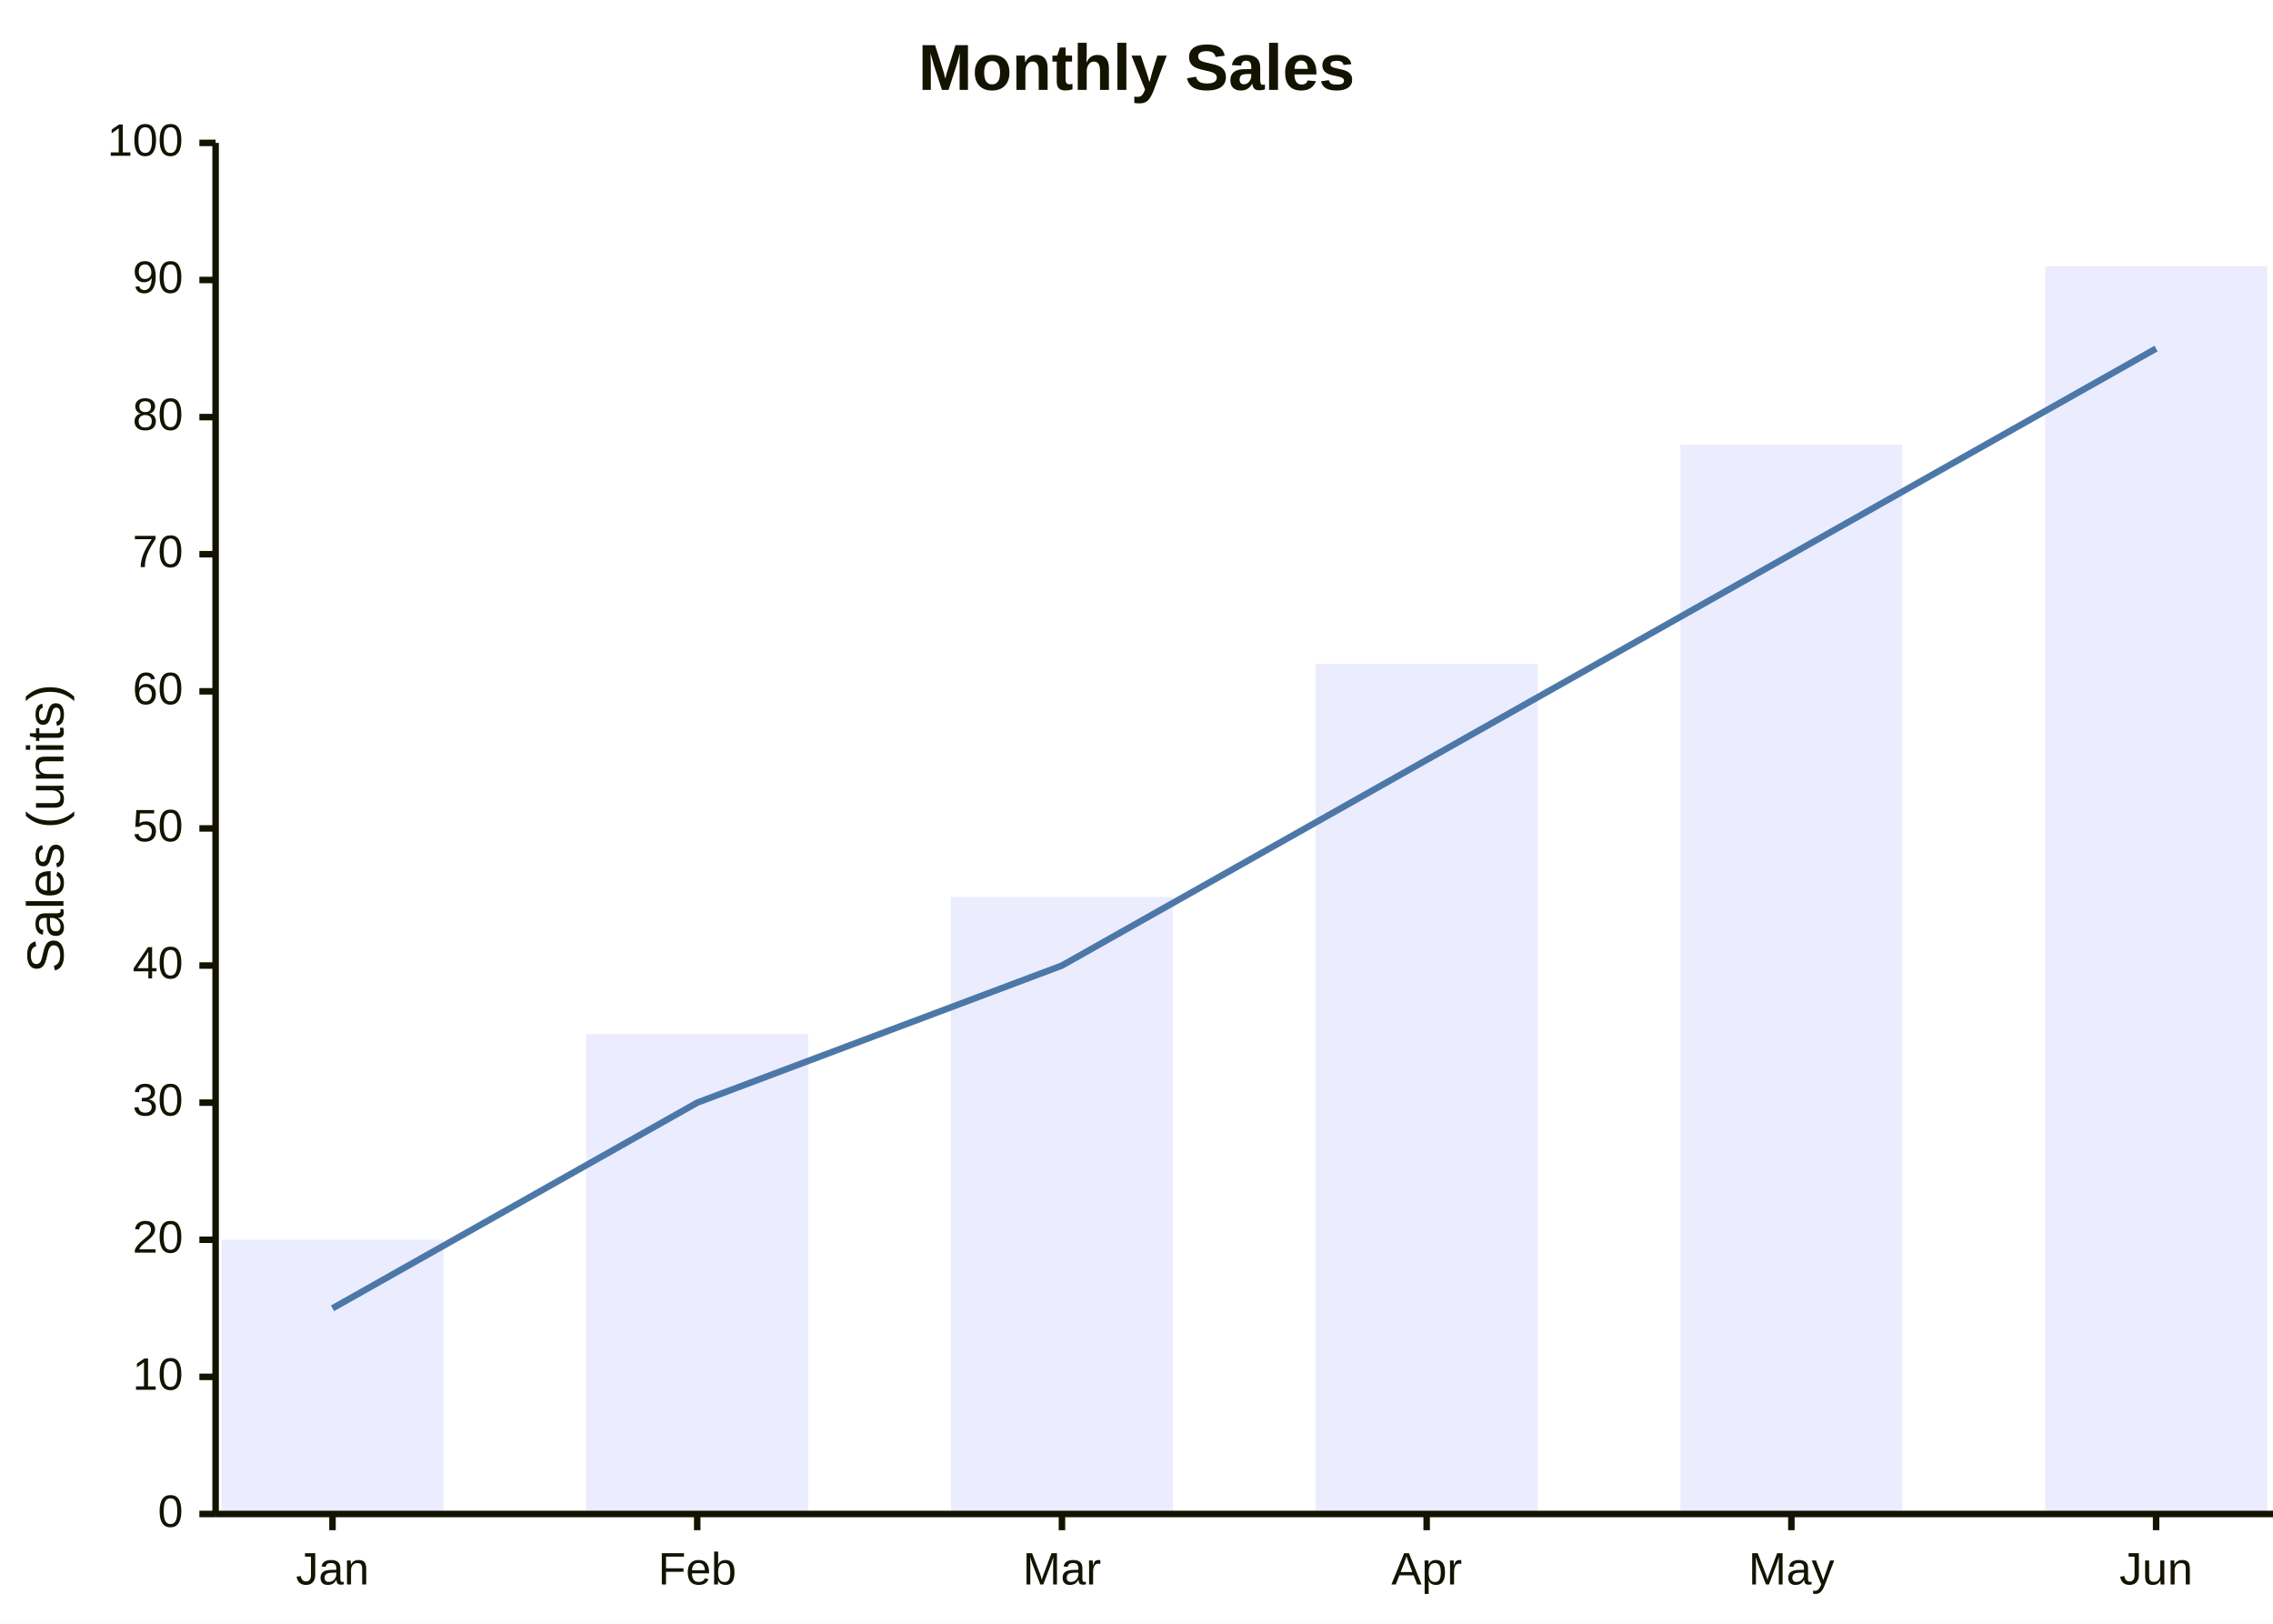
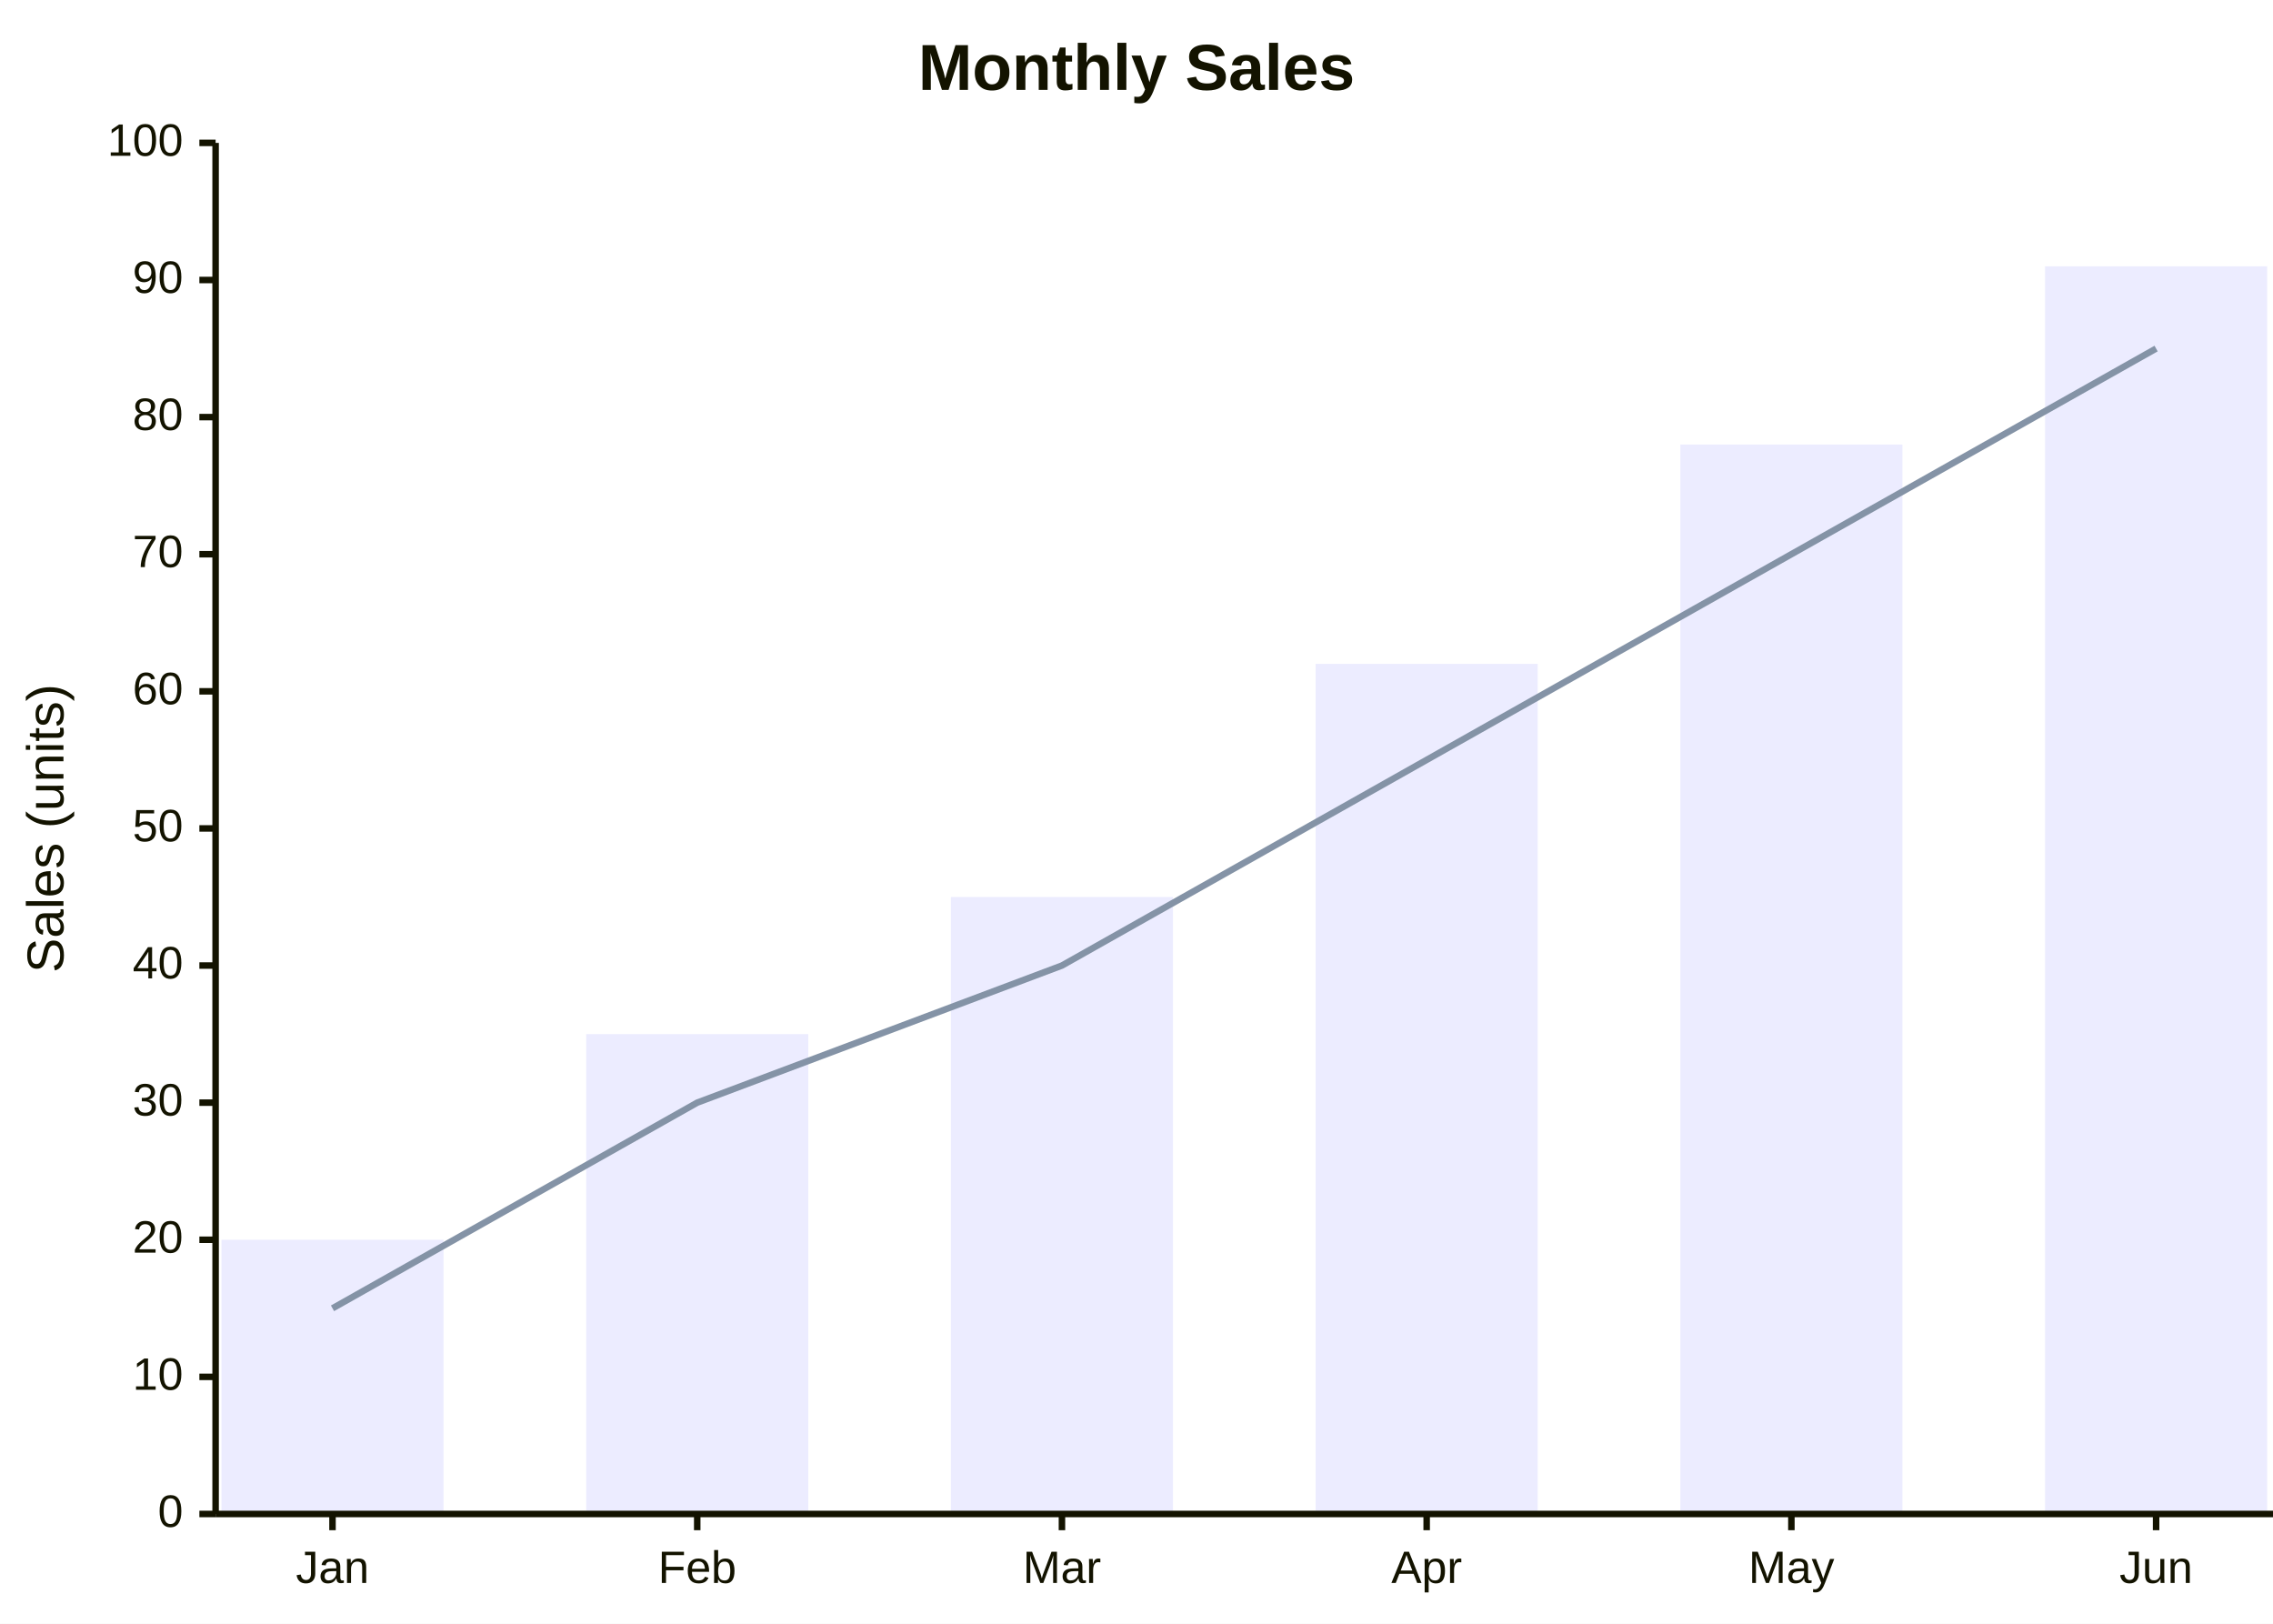
<svg xmlns="http://www.w3.org/2000/svg" width="700" height="500" viewBox="0 0 700 500" class="mermaid">
  <style>

.mermaid {
  font-family: trebuchet ms, verdana, arial, sans-serif;
  font-size: 16px;
}

.node rect,
.node polygon,
.node circle,
.node ellipse,
.node path {
  fill: #ECECFF;
  stroke: #9370DB;
  stroke-width: 1px;
}

.node line {
  stroke: #9370DB;
  stroke-width: 1px;
}

.node .label {
  fill: #333333;
}

.node text {
  fill: #333333;
  font-family: trebuchet ms, verdana, arial, sans-serif;
  font-size: 16px;
}

.edge-path {
  fill: none;
  stroke: #333333;
  stroke-width: 1px;
}

.edge-label {
  fill: #333333;
  font-family: trebuchet ms, verdana, arial, sans-serif;
}

.edge-label-bg {
  fill: rgba(232, 232, 232, 0.8);
}

.subgraph {
  fill: #ffffde;
  stroke: #aaaa33;
  stroke-width: 1px;
}

.subgraph-title {
  fill: #333333;
  font-weight: bold;
}

.cluster rect {
  fill: #ffffde;
  stroke: #aaaa33;
  stroke-width: 1px;
  rx: 5px;
  ry: 5px;
}

.cluster-label {
  fill: #333333;
  font-family: trebuchet ms, verdana, arial, sans-serif;
  font-size: 16px;
  font-weight: bold;
}

marker path {
  fill: #333333;
  stroke: #333333;
}


.xychart-background {
  fill: white;
}

.xychart-title {
  fill: #131300;
  font-family: trebuchet ms, verdana, arial, sans-serif;
}

.xychart-axis {
  stroke: #131300;
  stroke-width: 2px;
}

.xychart-axis-title {
  fill: #131300;
  font-family: trebuchet ms, verdana, arial, sans-serif;
}

.xychart-axis-label {
  fill: #131300;
  font-family: trebuchet ms, verdana, arial, sans-serif;
}

.xychart-tick {
  stroke: #131300;
  stroke-width: 2px;
}

.xychart-bar {
  stroke-width: 0;
}

.xychart-line {
  fill: none;
  stroke-width: 2px;
}

.xychart-point {
  stroke-width: 1px;
}

  </style>
  <g class="root">
    <g class="clusters">

    </g>
    <g class="edgePaths">

    </g>
    <g class="edgeLabels">

    </g>
    <g class="nodes">

    </g>
    <rect x="0" y="0" width="700" height="500" class="xychart-background" fill="white" />
    <rect x="68.2" y="381.76" width="68.4" height="84.44" class="xychart-bar" fill="#ECECFF" />
    <rect x="180.52" y="318.43" width="68.4" height="147.77" class="xychart-bar" fill="#ECECFF" />
    <rect x="292.84" y="276.21" width="68.4" height="189.99" class="xychart-bar" fill="#ECECFF" />
    <rect x="405.16" y="204.436" width="68.4" height="261.764" class="xychart-bar" fill="#ECECFF" />
    <rect x="517.48" y="136.884" width="68.4" height="329.316" class="xychart-bar" fill="#ECECFF" />
    <rect x="629.8" y="81.998" width="68.4" height="384.202" class="xychart-bar" fill="#ECECFF" />
-     <path d="M 102.4 402.87 L 214.72 339.54 L 327.04 297.32 L 439.36 233.99 L 551.68 170.66 L 664 107.33" class="xychart-line" fill="none" stroke="#4C78A8" stroke-width="2" />
+     <path d="M 102.4 402.87 L 214.72 339.54 L 327.04 297.32 L 439.36 233.99 L 551.68 170.66 L 664 107.33" class="xychart-line" stroke="#8493A6" fill="none" stroke-width="2" />
    <path d="M 66.4 44 L 66.4 466.2" class="xychart-axis" fill="none" stroke-width="2" stroke="#131300" />
-     <path d="M 66.4 466.2 L 61.4 466.2" class="xychart-tick" fill="none" stroke="#131300" stroke-width="2" />
-     <path d="M 66.4 423.98 L 61.4 423.98" class="xychart-tick" stroke="#131300" stroke-width="2" fill="none" />
-     <path d="M 66.4 381.76 L 61.4 381.76" class="xychart-tick" fill="none" stroke-width="2" stroke="#131300" />
-     <path d="M 66.4 339.54 L 61.4 339.54" class="xychart-tick" stroke="#131300" stroke-width="2" fill="none" />
-     <path d="M 66.4 297.32 L 61.4 297.32" class="xychart-tick" stroke="#131300" stroke-width="2" fill="none" />
+     <path d="M 66.4 466.2 L 61.4 466.2" class="xychart-tick" stroke-width="2" stroke="#131300" fill="none" />
+     <path d="M 66.4 423.98 L 61.4 423.98" class="xychart-tick" fill="none" stroke="#131300" stroke-width="2" />
+     <path d="M 66.4 381.76 L 61.4 381.76" class="xychart-tick" stroke="#131300" fill="none" stroke-width="2" />
+     <path d="M 66.4 339.54 L 61.4 339.54" class="xychart-tick" stroke-width="2" stroke="#131300" fill="none" />
+     <path d="M 66.4 297.32 L 61.4 297.32" class="xychart-tick" stroke-width="2" stroke="#131300" fill="none" />
    <path d="M 66.4 255.1 L 61.4 255.1" class="xychart-tick" fill="none" stroke="#131300" stroke-width="2" />
-     <path d="M 66.4 212.88 L 61.4 212.88" class="xychart-tick" stroke-width="2" stroke="#131300" fill="none" />
-     <path d="M 66.4 170.66 L 61.4 170.66" class="xychart-tick" stroke="#131300" fill="none" stroke-width="2" />
-     <path d="M 66.4 128.44 L 61.4 128.44" class="xychart-tick" stroke-width="2" fill="none" stroke="#131300" />
+     <path d="M 66.4 212.88 L 61.4 212.88" class="xychart-tick" stroke="#131300" fill="none" stroke-width="2" />
+     <path d="M 66.4 170.66 L 61.4 170.66" class="xychart-tick" fill="none" stroke="#131300" stroke-width="2" />
+     <path d="M 66.4 128.44 L 61.4 128.44" class="xychart-tick" stroke-width="2" stroke="#131300" fill="none" />
    <path d="M 66.4 86.22 L 61.4 86.22" class="xychart-tick" stroke-width="2" stroke="#131300" fill="none" />
-     <path d="M 66.4 44 L 61.4 44" class="xychart-tick" stroke-width="2" stroke="#131300" fill="none" />
-     <path d="M 66.4 466.2 L 700 466.2" class="xychart-axis" fill="none" stroke-width="2" stroke="#131300" />
-     <path d="M 102.4 466.2 L 102.4 471.2" class="xychart-tick" fill="none" stroke="#131300" stroke-width="2" />
-     <path d="M 214.72 466.2 L 214.72 471.2" class="xychart-tick" stroke="#131300" stroke-width="2" fill="none" />
+     <path d="M 66.4 44 L 61.4 44" class="xychart-tick" stroke-width="2" fill="none" stroke="#131300" />
+     <path d="M 66.4 466.2 L 700 466.2" class="xychart-axis" fill="none" stroke="#131300" stroke-width="2" />
+     <path d="M 102.4 466.2 L 102.4 471.2" class="xychart-tick" stroke="#131300" stroke-width="2" fill="none" />
+     <path d="M 214.72 466.2 L 214.72 471.2" class="xychart-tick" stroke-width="2" fill="none" stroke="#131300" />
    <path d="M 327.04 466.2 L 327.04 471.2" class="xychart-tick" stroke="#131300" stroke-width="2" fill="none" />
    <path d="M 439.36 466.2 L 439.36 471.2" class="xychart-tick" fill="none" stroke="#131300" stroke-width="2" />
    <path d="M 551.68 466.2 L 551.68 471.2" class="xychart-tick" stroke="#131300" stroke-width="2" fill="none" />
-     <path d="M 664 466.2 L 664 471.2" class="xychart-tick" stroke-width="2" stroke="#131300" fill="none" />
-     <text x="350" y="22" class="xychart-title" dominant-baseline="middle" font-weight="bold" fill="#131300" text-anchor="middle" font-size="20">Monthly Sales</text>
-     <text x="15" y="255.1" class="xychart-axis-title" font-size="16" text-anchor="middle" fill="#131300" dominant-baseline="middle" transform="rotate(-90 15 255.1)">Sales (units)</text>
-     <text x="56.4" y="466.2" class="xychart-axis-label" fill="#131300" font-size="14" dominant-baseline="middle" text-anchor="end">0</text>
-     <text x="56.4" y="423.98" class="xychart-axis-label" font-size="14" dominant-baseline="middle" fill="#131300" text-anchor="end">10</text>
+     <path d="M 664 466.2 L 664 471.2" class="xychart-tick" stroke-width="2" fill="none" stroke="#131300" />
+     <text x="350" y="22" class="xychart-title" font-size="20" dominant-baseline="middle" font-weight="bold" text-anchor="middle" fill="#131300">Monthly Sales</text>
+     <text x="15" y="255.1" class="xychart-axis-title" font-size="16" transform="rotate(-90 15 255.1)" text-anchor="middle" dominant-baseline="middle" fill="#131300">Sales (units)</text>
+     <text x="56.4" y="466.2" class="xychart-axis-label" font-size="14" dominant-baseline="middle" text-anchor="end" fill="#131300">0</text>
+     <text x="56.4" y="423.98" class="xychart-axis-label" text-anchor="end" fill="#131300" dominant-baseline="middle" font-size="14">10</text>
    <text x="56.4" y="381.76" class="xychart-axis-label" fill="#131300" font-size="14" dominant-baseline="middle" text-anchor="end">20</text>
-     <text x="56.4" y="339.54" class="xychart-axis-label" text-anchor="end" fill="#131300" font-size="14" dominant-baseline="middle">30</text>
-     <text x="56.4" y="297.32" class="xychart-axis-label" text-anchor="end" dominant-baseline="middle" fill="#131300" font-size="14">40</text>
-     <text x="56.4" y="255.1" class="xychart-axis-label" font-size="14" text-anchor="end" dominant-baseline="middle" fill="#131300">50</text>
-     <text x="56.4" y="212.88" class="xychart-axis-label" dominant-baseline="middle" font-size="14" fill="#131300" text-anchor="end">60</text>
-     <text x="56.4" y="170.66" class="xychart-axis-label" dominant-baseline="middle" fill="#131300" text-anchor="end" font-size="14">70</text>
-     <text x="56.4" y="128.44" class="xychart-axis-label" text-anchor="end" font-size="14" dominant-baseline="middle" fill="#131300">80</text>
-     <text x="56.4" y="86.22" class="xychart-axis-label" font-size="14" fill="#131300" text-anchor="end" dominant-baseline="middle">90</text>
-     <text x="56.4" y="44" class="xychart-axis-label" fill="#131300" text-anchor="end" dominant-baseline="middle" font-size="14">100</text>
-     <text x="102.4" y="478.2" class="xychart-axis-label" dominant-baseline="hanging" font-size="14" text-anchor="middle" fill="#131300">Jan</text>
-     <text x="214.72" y="478.2" class="xychart-axis-label" fill="#131300" font-size="14" dominant-baseline="hanging" text-anchor="middle">Feb</text>
-     <text x="327.04" y="478.2" class="xychart-axis-label" fill="#131300" text-anchor="middle" dominant-baseline="hanging" font-size="14">Mar</text>
-     <text x="439.36" y="478.2" class="xychart-axis-label" font-size="14" text-anchor="middle" dominant-baseline="hanging" fill="#131300">Apr</text>
-     <text x="551.68" y="478.2" class="xychart-axis-label" font-size="14" fill="#131300" text-anchor="middle" dominant-baseline="hanging">May</text>
-     <text x="664" y="478.2" class="xychart-axis-label" dominant-baseline="hanging" text-anchor="middle" font-size="14" fill="#131300">Jun</text>
+     <text x="56.4" y="339.54" class="xychart-axis-label" text-anchor="end" dominant-baseline="middle" font-size="14" fill="#131300">30</text>
+     <text x="56.4" y="297.32" class="xychart-axis-label" text-anchor="end" fill="#131300" dominant-baseline="middle" font-size="14">40</text>
+     <text x="56.4" y="255.1" class="xychart-axis-label" text-anchor="end" font-size="14" fill="#131300" dominant-baseline="middle">50</text>
+     <text x="56.4" y="212.88" class="xychart-axis-label" dominant-baseline="middle" text-anchor="end" fill="#131300" font-size="14">60</text>
+     <text x="56.4" y="170.66" class="xychart-axis-label" font-size="14" fill="#131300" dominant-baseline="middle" text-anchor="end">70</text>
+     <text x="56.4" y="128.44" class="xychart-axis-label" text-anchor="end" dominant-baseline="middle" font-size="14" fill="#131300">80</text>
+     <text x="56.4" y="86.22" class="xychart-axis-label" fill="#131300" dominant-baseline="middle" text-anchor="end" font-size="14">90</text>
+     <text x="56.4" y="44" class="xychart-axis-label" text-anchor="end" font-size="14" dominant-baseline="middle" fill="#131300">100</text>
+     <text x="102.4" y="478.2" class="xychart-axis-label" font-size="14" dominant-baseline="text-before-edge" fill="#131300" text-anchor="middle">Jan</text>
+     <text x="214.72" y="478.2" class="xychart-axis-label" fill="#131300" font-size="14" text-anchor="middle" dominant-baseline="text-before-edge">Feb</text>
+     <text x="327.04" y="478.2" class="xychart-axis-label" font-size="14" dominant-baseline="text-before-edge" fill="#131300" text-anchor="middle">Mar</text>
+     <text x="439.36" y="478.2" class="xychart-axis-label" text-anchor="middle" font-size="14" fill="#131300" dominant-baseline="text-before-edge">Apr</text>
+     <text x="551.68" y="478.2" class="xychart-axis-label" text-anchor="middle" dominant-baseline="text-before-edge" fill="#131300" font-size="14">May</text>
+     <text x="664" y="478.2" class="xychart-axis-label" font-size="14" dominant-baseline="text-before-edge" fill="#131300" text-anchor="middle">Jun</text>
  </g>
</svg>
